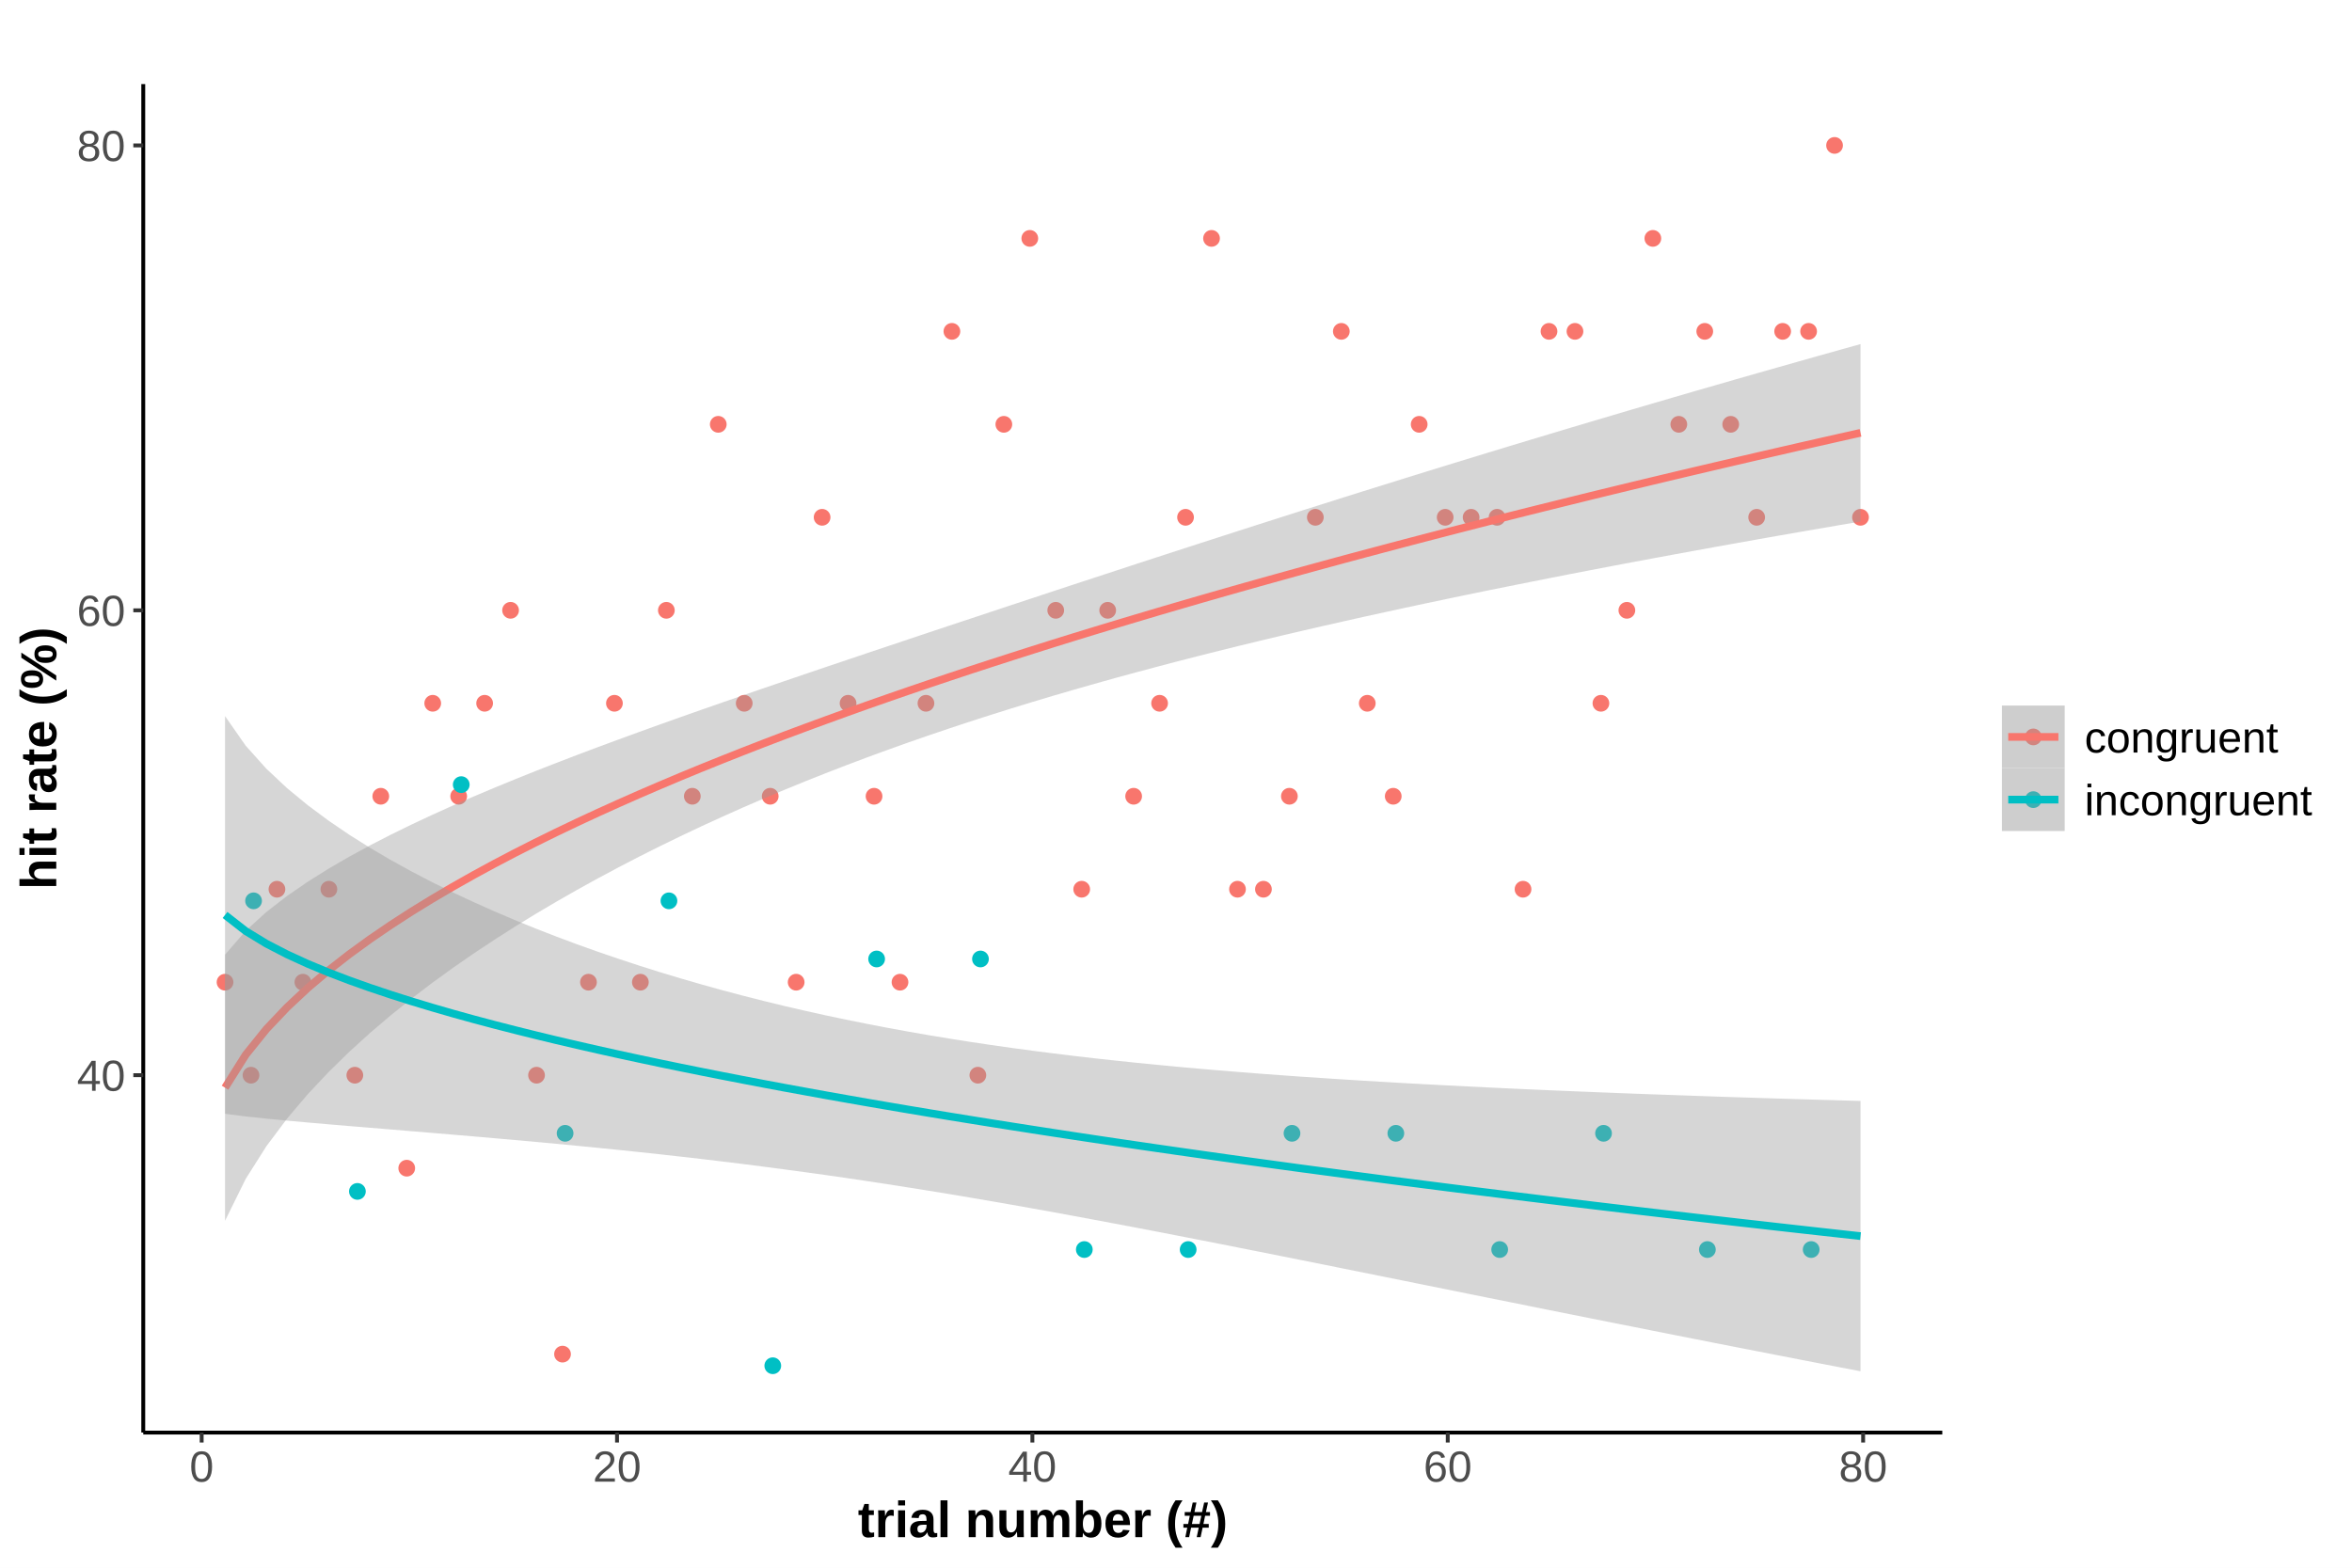
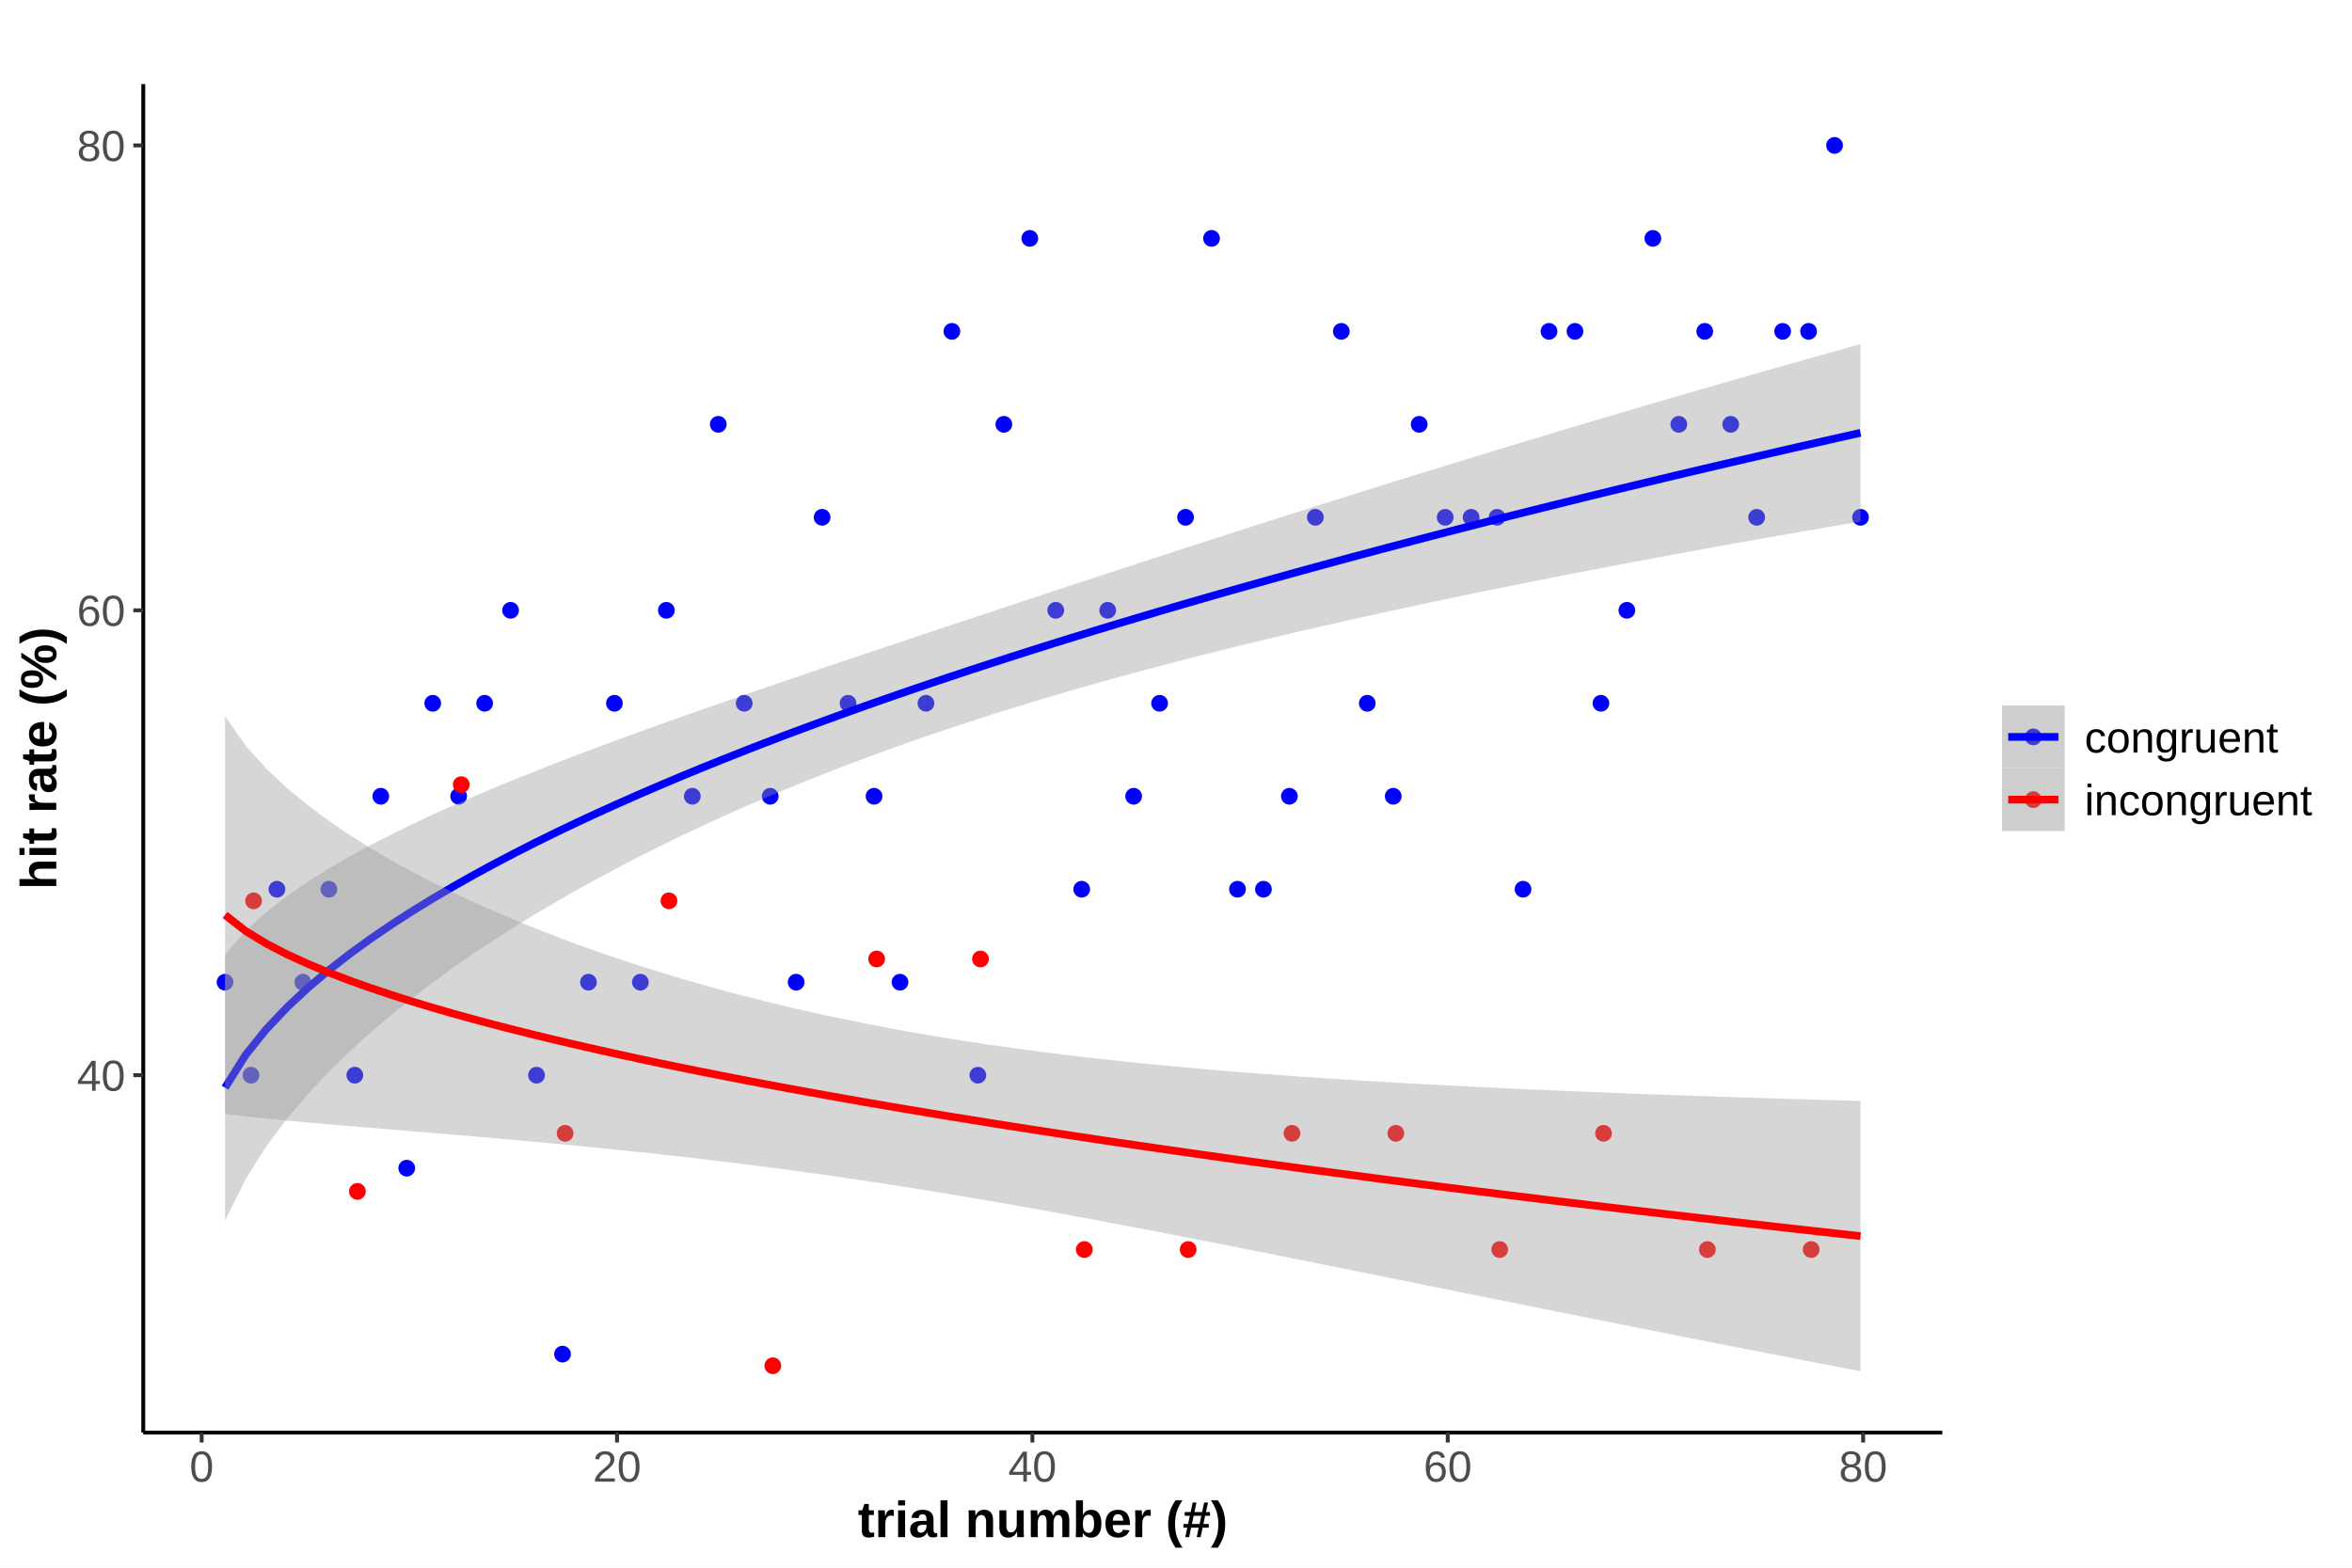
<svg xmlns="http://www.w3.org/2000/svg" class="svglite" width="648.00pt" height="432.00pt" viewBox="0 0 648.00 432.00">
  <defs>
    <style type="text/css">
    .svglite line, .svglite polyline, .svglite polygon, .svglite path, .svglite rect, .svglite circle {
      fill: none;
      stroke: #000000;
      stroke-linecap: round;
      stroke-linejoin: round;
      stroke-miterlimit: 10.00;
    }
    .svglite text {
      white-space: pre;
    }
  </style>
  </defs>
  <rect width="100%" height="100%" style="stroke: none; fill: #FFFFFF;" />
  <defs>
    <clipPath id="cpMC4wMHw2NDguMDB8MC4wMHw0MzIuMDA=">
      <rect x="0.00" y="0.00" width="648.00" height="432.00" />
    </clipPath>
  </defs>
  <g clip-path="url(#cpMC4wMHw2NDguMDB8MC4wMHw0MzIuMDA=)">
    <rect x="0.00" y="0.00" width="648.00" height="432.00" style="stroke-width: 1.07; stroke: #FFFFFF; fill: #FFFFFF;" />
  </g>
  <defs>
    <clipPath id="cpMzkuNDd8NTM1LjEyfDIzLjE4fDM5NC43Nw==">
      <rect x="39.47" y="23.18" width="495.66" height="371.59" />
    </clipPath>
  </defs>
  <g clip-path="url(#cpMzkuNDd8NTM1LjEyfDIzLjE4fDM5NC43Nw==)">
-     <circle cx="62.00" cy="270.66" r="1.95" style="stroke-width: 0.71; stroke: #F8766D; fill: #F8766D;" />
-     <circle cx="69.15" cy="296.29" r="1.95" style="stroke-width: 0.71; stroke: #F8766D; fill: #F8766D;" />
-     <circle cx="69.86" cy="248.24" r="1.95" style="stroke-width: 0.71; stroke: #00BFC4; fill: #00BFC4;" />
-     <circle cx="76.30" cy="245.04" r="1.95" style="stroke-width: 0.71; stroke: #F8766D; fill: #F8766D;" />
-     <circle cx="83.45" cy="270.66" r="1.95" style="stroke-width: 0.71; stroke: #F8766D; fill: #F8766D;" />
-     <circle cx="90.61" cy="245.04" r="1.95" style="stroke-width: 0.71; stroke: #F8766D; fill: #F8766D;" />
-     <circle cx="97.76" cy="296.29" r="1.95" style="stroke-width: 0.71; stroke: #F8766D; fill: #F8766D;" />
-     <circle cx="98.47" cy="328.31" r="1.95" style="stroke-width: 0.71; stroke: #00BFC4; fill: #00BFC4;" />
-     <circle cx="104.91" cy="219.42" r="1.95" style="stroke-width: 0.71; stroke: #F8766D; fill: #F8766D;" />
-     <circle cx="112.06" cy="321.91" r="1.95" style="stroke-width: 0.71; stroke: #F8766D; fill: #F8766D;" />
-     <circle cx="119.22" cy="193.80" r="1.95" style="stroke-width: 0.71; stroke: #F8766D; fill: #F8766D;" />
-     <circle cx="126.37" cy="219.42" r="1.95" style="stroke-width: 0.71; stroke: #F8766D; fill: #F8766D;" />
-     <circle cx="127.08" cy="216.22" r="1.95" style="stroke-width: 0.71; stroke: #00BFC4; fill: #00BFC4;" />
-     <circle cx="133.52" cy="193.80" r="1.95" style="stroke-width: 0.71; stroke: #F8766D; fill: #F8766D;" />
-     <circle cx="140.67" cy="168.18" r="1.95" style="stroke-width: 0.71; stroke: #F8766D; fill: #F8766D;" />
-     <circle cx="147.82" cy="296.29" r="1.95" style="stroke-width: 0.71; stroke: #F8766D; fill: #F8766D;" />
-     <circle cx="154.98" cy="373.15" r="1.95" style="stroke-width: 0.71; stroke: #F8766D; fill: #F8766D;" />
-     <circle cx="155.69" cy="312.30" r="1.95" style="stroke-width: 0.71; stroke: #00BFC4; fill: #00BFC4;" />
-     <circle cx="162.13" cy="270.66" r="1.95" style="stroke-width: 0.71; stroke: #F8766D; fill: #F8766D;" />
-     <circle cx="169.28" cy="193.80" r="1.95" style="stroke-width: 0.71; stroke: #F8766D; fill: #F8766D;" />
-     <circle cx="176.43" cy="270.66" r="1.95" style="stroke-width: 0.71; stroke: #F8766D; fill: #F8766D;" />
-     <circle cx="183.59" cy="168.18" r="1.95" style="stroke-width: 0.71; stroke: #F8766D; fill: #F8766D;" />
-     <circle cx="184.30" cy="248.24" r="1.95" style="stroke-width: 0.71; stroke: #00BFC4; fill: #00BFC4;" />
-     <circle cx="190.74" cy="219.42" r="1.95" style="stroke-width: 0.71; stroke: #F8766D; fill: #F8766D;" />
-     <circle cx="197.89" cy="116.93" r="1.95" style="stroke-width: 0.71; stroke: #F8766D; fill: #F8766D;" />
-     <circle cx="205.04" cy="193.80" r="1.95" style="stroke-width: 0.71; stroke: #F8766D; fill: #F8766D;" />
-     <circle cx="212.20" cy="219.42" r="1.95" style="stroke-width: 0.71; stroke: #F8766D; fill: #F8766D;" />
-     <circle cx="212.91" cy="376.35" r="1.95" style="stroke-width: 0.71; stroke: #00BFC4; fill: #00BFC4;" />
-     <circle cx="219.35" cy="270.66" r="1.95" style="stroke-width: 0.71; stroke: #F8766D; fill: #F8766D;" />
-     <circle cx="226.50" cy="142.55" r="1.95" style="stroke-width: 0.71; stroke: #F8766D; fill: #F8766D;" />
-     <circle cx="233.65" cy="193.80" r="1.95" style="stroke-width: 0.71; stroke: #F8766D; fill: #F8766D;" />
-     <circle cx="240.81" cy="219.42" r="1.95" style="stroke-width: 0.71; stroke: #F8766D; fill: #F8766D;" />
-     <circle cx="241.52" cy="264.26" r="1.95" style="stroke-width: 0.71; stroke: #00BFC4; fill: #00BFC4;" />
-     <circle cx="247.96" cy="270.66" r="1.95" style="stroke-width: 0.71; stroke: #F8766D; fill: #F8766D;" />
-     <circle cx="255.11" cy="193.80" r="1.95" style="stroke-width: 0.71; stroke: #F8766D; fill: #F8766D;" />
-     <circle cx="262.26" cy="91.31" r="1.95" style="stroke-width: 0.71; stroke: #F8766D; fill: #F8766D;" />
-     <circle cx="269.41" cy="296.29" r="1.95" style="stroke-width: 0.71; stroke: #F8766D; fill: #F8766D;" />
-     <circle cx="270.13" cy="264.26" r="1.95" style="stroke-width: 0.71; stroke: #00BFC4; fill: #00BFC4;" />
-     <circle cx="276.57" cy="116.93" r="1.95" style="stroke-width: 0.71; stroke: #F8766D; fill: #F8766D;" />
-     <circle cx="283.72" cy="65.69" r="1.95" style="stroke-width: 0.71; stroke: #F8766D; fill: #F8766D;" />
-     <circle cx="290.87" cy="168.18" r="1.95" style="stroke-width: 0.71; stroke: #F8766D; fill: #F8766D;" />
-     <circle cx="298.02" cy="245.04" r="1.95" style="stroke-width: 0.71; stroke: #F8766D; fill: #F8766D;" />
-     <circle cx="298.74" cy="344.33" r="1.95" style="stroke-width: 0.71; stroke: #00BFC4; fill: #00BFC4;" />
-     <circle cx="305.18" cy="168.18" r="1.95" style="stroke-width: 0.71; stroke: #F8766D; fill: #F8766D;" />
-     <circle cx="312.33" cy="219.42" r="1.95" style="stroke-width: 0.71; stroke: #F8766D; fill: #F8766D;" />
-     <circle cx="319.48" cy="193.80" r="1.95" style="stroke-width: 0.71; stroke: #F8766D; fill: #F8766D;" />
-     <circle cx="326.63" cy="142.55" r="1.95" style="stroke-width: 0.71; stroke: #F8766D; fill: #F8766D;" />
-     <circle cx="327.35" cy="344.33" r="1.95" style="stroke-width: 0.71; stroke: #00BFC4; fill: #00BFC4;" />
-     <circle cx="333.79" cy="65.69" r="1.95" style="stroke-width: 0.71; stroke: #F8766D; fill: #F8766D;" />
-     <circle cx="340.94" cy="245.04" r="1.95" style="stroke-width: 0.71; stroke: #F8766D; fill: #F8766D;" />
-     <circle cx="348.09" cy="245.04" r="1.95" style="stroke-width: 0.71; stroke: #F8766D; fill: #F8766D;" />
-     <circle cx="355.24" cy="219.42" r="1.95" style="stroke-width: 0.71; stroke: #F8766D; fill: #F8766D;" />
-     <circle cx="355.96" cy="312.30" r="1.95" style="stroke-width: 0.71; stroke: #00BFC4; fill: #00BFC4;" />
-     <circle cx="362.39" cy="142.55" r="1.95" style="stroke-width: 0.71; stroke: #F8766D; fill: #F8766D;" />
-     <circle cx="369.55" cy="91.31" r="1.95" style="stroke-width: 0.71; stroke: #F8766D; fill: #F8766D;" />
-     <circle cx="376.70" cy="193.80" r="1.95" style="stroke-width: 0.71; stroke: #F8766D; fill: #F8766D;" />
-     <circle cx="383.85" cy="219.42" r="1.95" style="stroke-width: 0.71; stroke: #F8766D; fill: #F8766D;" />
-     <circle cx="384.57" cy="312.30" r="1.95" style="stroke-width: 0.71; stroke: #00BFC4; fill: #00BFC4;" />
-     <circle cx="391.00" cy="116.93" r="1.95" style="stroke-width: 0.71; stroke: #F8766D; fill: #F8766D;" />
-     <circle cx="398.16" cy="142.55" r="1.95" style="stroke-width: 0.71; stroke: #F8766D; fill: #F8766D;" />
-     <circle cx="405.31" cy="142.55" r="1.95" style="stroke-width: 0.71; stroke: #F8766D; fill: #F8766D;" />
-     <circle cx="412.46" cy="142.55" r="1.95" style="stroke-width: 0.71; stroke: #F8766D; fill: #F8766D;" />
-     <circle cx="413.18" cy="344.33" r="1.95" style="stroke-width: 0.71; stroke: #00BFC4; fill: #00BFC4;" />
-     <circle cx="419.61" cy="245.04" r="1.95" style="stroke-width: 0.71; stroke: #F8766D; fill: #F8766D;" />
-     <circle cx="426.77" cy="91.31" r="1.95" style="stroke-width: 0.71; stroke: #F8766D; fill: #F8766D;" />
-     <circle cx="433.92" cy="91.31" r="1.95" style="stroke-width: 0.71; stroke: #F8766D; fill: #F8766D;" />
-     <circle cx="441.07" cy="193.80" r="1.95" style="stroke-width: 0.71; stroke: #F8766D; fill: #F8766D;" />
-     <circle cx="441.79" cy="312.30" r="1.95" style="stroke-width: 0.71; stroke: #00BFC4; fill: #00BFC4;" />
-     <circle cx="448.22" cy="168.18" r="1.95" style="stroke-width: 0.71; stroke: #F8766D; fill: #F8766D;" />
-     <circle cx="455.38" cy="65.69" r="1.95" style="stroke-width: 0.71; stroke: #F8766D; fill: #F8766D;" />
-     <circle cx="462.53" cy="116.93" r="1.95" style="stroke-width: 0.71; stroke: #F8766D; fill: #F8766D;" />
-     <circle cx="469.68" cy="91.31" r="1.95" style="stroke-width: 0.71; stroke: #F8766D; fill: #F8766D;" />
-     <circle cx="470.40" cy="344.33" r="1.95" style="stroke-width: 0.71; stroke: #00BFC4; fill: #00BFC4;" />
-     <circle cx="476.83" cy="116.93" r="1.95" style="stroke-width: 0.71; stroke: #F8766D; fill: #F8766D;" />
-     <circle cx="483.98" cy="142.55" r="1.95" style="stroke-width: 0.71; stroke: #F8766D; fill: #F8766D;" />
-     <circle cx="491.14" cy="91.31" r="1.95" style="stroke-width: 0.71; stroke: #F8766D; fill: #F8766D;" />
-     <circle cx="498.29" cy="91.31" r="1.95" style="stroke-width: 0.71; stroke: #F8766D; fill: #F8766D;" />
-     <circle cx="499.00" cy="344.33" r="1.95" style="stroke-width: 0.71; stroke: #00BFC4; fill: #00BFC4;" />
-     <circle cx="505.44" cy="40.07" r="1.95" style="stroke-width: 0.71; stroke: #F8766D; fill: #F8766D;" />
-     <circle cx="512.59" cy="142.55" r="1.95" style="stroke-width: 0.71; stroke: #F8766D; fill: #F8766D;" />
+     <circle cx="62.00" cy="270.66" r="1.95" style="stroke-width: 0.71; stroke: #0000FF; fill: #0000FF;" />
+     <circle cx="69.15" cy="296.29" r="1.95" style="stroke-width: 0.71; stroke: #0000FF; fill: #0000FF;" />
+     <circle cx="69.86" cy="248.24" r="1.95" style="stroke-width: 0.71; stroke: #FF0000; fill: #FF0000;" />
+     <circle cx="76.30" cy="245.04" r="1.95" style="stroke-width: 0.71; stroke: #0000FF; fill: #0000FF;" />
+     <circle cx="83.45" cy="270.66" r="1.95" style="stroke-width: 0.71; stroke: #0000FF; fill: #0000FF;" />
+     <circle cx="90.61" cy="245.04" r="1.95" style="stroke-width: 0.71; stroke: #0000FF; fill: #0000FF;" />
+     <circle cx="97.76" cy="296.29" r="1.95" style="stroke-width: 0.71; stroke: #0000FF; fill: #0000FF;" />
+     <circle cx="98.47" cy="328.31" r="1.95" style="stroke-width: 0.71; stroke: #FF0000; fill: #FF0000;" />
+     <circle cx="104.91" cy="219.42" r="1.95" style="stroke-width: 0.71; stroke: #0000FF; fill: #0000FF;" />
+     <circle cx="112.06" cy="321.91" r="1.95" style="stroke-width: 0.71; stroke: #0000FF; fill: #0000FF;" />
+     <circle cx="119.22" cy="193.80" r="1.95" style="stroke-width: 0.71; stroke: #0000FF; fill: #0000FF;" />
+     <circle cx="126.37" cy="219.42" r="1.95" style="stroke-width: 0.71; stroke: #0000FF; fill: #0000FF;" />
+     <circle cx="127.08" cy="216.22" r="1.95" style="stroke-width: 0.71; stroke: #FF0000; fill: #FF0000;" />
+     <circle cx="133.52" cy="193.80" r="1.95" style="stroke-width: 0.71; stroke: #0000FF; fill: #0000FF;" />
+     <circle cx="140.67" cy="168.18" r="1.95" style="stroke-width: 0.71; stroke: #0000FF; fill: #0000FF;" />
+     <circle cx="147.82" cy="296.29" r="1.95" style="stroke-width: 0.71; stroke: #0000FF; fill: #0000FF;" />
+     <circle cx="154.98" cy="373.15" r="1.95" style="stroke-width: 0.71; stroke: #0000FF; fill: #0000FF;" />
+     <circle cx="155.69" cy="312.30" r="1.95" style="stroke-width: 0.71; stroke: #FF0000; fill: #FF0000;" />
+     <circle cx="162.13" cy="270.66" r="1.95" style="stroke-width: 0.71; stroke: #0000FF; fill: #0000FF;" />
+     <circle cx="169.28" cy="193.80" r="1.95" style="stroke-width: 0.71; stroke: #0000FF; fill: #0000FF;" />
+     <circle cx="176.43" cy="270.66" r="1.95" style="stroke-width: 0.71; stroke: #0000FF; fill: #0000FF;" />
+     <circle cx="183.59" cy="168.18" r="1.95" style="stroke-width: 0.71; stroke: #0000FF; fill: #0000FF;" />
+     <circle cx="184.30" cy="248.24" r="1.95" style="stroke-width: 0.71; stroke: #FF0000; fill: #FF0000;" />
+     <circle cx="190.74" cy="219.42" r="1.95" style="stroke-width: 0.71; stroke: #0000FF; fill: #0000FF;" />
+     <circle cx="197.89" cy="116.93" r="1.95" style="stroke-width: 0.71; stroke: #0000FF; fill: #0000FF;" />
+     <circle cx="205.04" cy="193.80" r="1.95" style="stroke-width: 0.71; stroke: #0000FF; fill: #0000FF;" />
+     <circle cx="212.20" cy="219.42" r="1.95" style="stroke-width: 0.71; stroke: #0000FF; fill: #0000FF;" />
+     <circle cx="212.91" cy="376.35" r="1.95" style="stroke-width: 0.71; stroke: #FF0000; fill: #FF0000;" />
+     <circle cx="219.35" cy="270.66" r="1.95" style="stroke-width: 0.71; stroke: #0000FF; fill: #0000FF;" />
+     <circle cx="226.50" cy="142.55" r="1.95" style="stroke-width: 0.71; stroke: #0000FF; fill: #0000FF;" />
+     <circle cx="233.65" cy="193.80" r="1.95" style="stroke-width: 0.71; stroke: #0000FF; fill: #0000FF;" />
+     <circle cx="240.81" cy="219.42" r="1.95" style="stroke-width: 0.71; stroke: #0000FF; fill: #0000FF;" />
+     <circle cx="241.52" cy="264.26" r="1.95" style="stroke-width: 0.71; stroke: #FF0000; fill: #FF0000;" />
+     <circle cx="247.96" cy="270.66" r="1.95" style="stroke-width: 0.71; stroke: #0000FF; fill: #0000FF;" />
+     <circle cx="255.11" cy="193.80" r="1.95" style="stroke-width: 0.71; stroke: #0000FF; fill: #0000FF;" />
+     <circle cx="262.26" cy="91.31" r="1.95" style="stroke-width: 0.71; stroke: #0000FF; fill: #0000FF;" />
+     <circle cx="269.41" cy="296.29" r="1.95" style="stroke-width: 0.71; stroke: #0000FF; fill: #0000FF;" />
+     <circle cx="270.13" cy="264.26" r="1.95" style="stroke-width: 0.71; stroke: #FF0000; fill: #FF0000;" />
+     <circle cx="276.57" cy="116.93" r="1.95" style="stroke-width: 0.71; stroke: #0000FF; fill: #0000FF;" />
+     <circle cx="283.72" cy="65.69" r="1.95" style="stroke-width: 0.71; stroke: #0000FF; fill: #0000FF;" />
+     <circle cx="290.87" cy="168.18" r="1.95" style="stroke-width: 0.71; stroke: #0000FF; fill: #0000FF;" />
+     <circle cx="298.02" cy="245.04" r="1.95" style="stroke-width: 0.71; stroke: #0000FF; fill: #0000FF;" />
+     <circle cx="298.74" cy="344.33" r="1.95" style="stroke-width: 0.71; stroke: #FF0000; fill: #FF0000;" />
+     <circle cx="305.18" cy="168.18" r="1.95" style="stroke-width: 0.71; stroke: #0000FF; fill: #0000FF;" />
+     <circle cx="312.33" cy="219.42" r="1.95" style="stroke-width: 0.71; stroke: #0000FF; fill: #0000FF;" />
+     <circle cx="319.48" cy="193.80" r="1.95" style="stroke-width: 0.71; stroke: #0000FF; fill: #0000FF;" />
+     <circle cx="326.63" cy="142.55" r="1.95" style="stroke-width: 0.71; stroke: #0000FF; fill: #0000FF;" />
+     <circle cx="327.35" cy="344.33" r="1.95" style="stroke-width: 0.71; stroke: #FF0000; fill: #FF0000;" />
+     <circle cx="333.79" cy="65.69" r="1.95" style="stroke-width: 0.71; stroke: #0000FF; fill: #0000FF;" />
+     <circle cx="340.94" cy="245.04" r="1.95" style="stroke-width: 0.71; stroke: #0000FF; fill: #0000FF;" />
+     <circle cx="348.09" cy="245.04" r="1.95" style="stroke-width: 0.71; stroke: #0000FF; fill: #0000FF;" />
+     <circle cx="355.24" cy="219.42" r="1.95" style="stroke-width: 0.71; stroke: #0000FF; fill: #0000FF;" />
+     <circle cx="355.96" cy="312.30" r="1.95" style="stroke-width: 0.71; stroke: #FF0000; fill: #FF0000;" />
+     <circle cx="362.39" cy="142.55" r="1.95" style="stroke-width: 0.71; stroke: #0000FF; fill: #0000FF;" />
+     <circle cx="369.55" cy="91.31" r="1.95" style="stroke-width: 0.71; stroke: #0000FF; fill: #0000FF;" />
+     <circle cx="376.70" cy="193.80" r="1.95" style="stroke-width: 0.71; stroke: #0000FF; fill: #0000FF;" />
+     <circle cx="383.85" cy="219.42" r="1.95" style="stroke-width: 0.71; stroke: #0000FF; fill: #0000FF;" />
+     <circle cx="384.57" cy="312.30" r="1.95" style="stroke-width: 0.71; stroke: #FF0000; fill: #FF0000;" />
+     <circle cx="391.00" cy="116.93" r="1.95" style="stroke-width: 0.71; stroke: #0000FF; fill: #0000FF;" />
+     <circle cx="398.16" cy="142.55" r="1.95" style="stroke-width: 0.71; stroke: #0000FF; fill: #0000FF;" />
+     <circle cx="405.31" cy="142.55" r="1.95" style="stroke-width: 0.71; stroke: #0000FF; fill: #0000FF;" />
+     <circle cx="412.46" cy="142.55" r="1.95" style="stroke-width: 0.71; stroke: #0000FF; fill: #0000FF;" />
+     <circle cx="413.18" cy="344.33" r="1.95" style="stroke-width: 0.71; stroke: #FF0000; fill: #FF0000;" />
+     <circle cx="419.61" cy="245.04" r="1.95" style="stroke-width: 0.71; stroke: #0000FF; fill: #0000FF;" />
+     <circle cx="426.77" cy="91.31" r="1.95" style="stroke-width: 0.71; stroke: #0000FF; fill: #0000FF;" />
+     <circle cx="433.92" cy="91.31" r="1.95" style="stroke-width: 0.71; stroke: #0000FF; fill: #0000FF;" />
+     <circle cx="441.07" cy="193.80" r="1.95" style="stroke-width: 0.71; stroke: #0000FF; fill: #0000FF;" />
+     <circle cx="441.79" cy="312.30" r="1.95" style="stroke-width: 0.71; stroke: #FF0000; fill: #FF0000;" />
+     <circle cx="448.22" cy="168.18" r="1.95" style="stroke-width: 0.71; stroke: #0000FF; fill: #0000FF;" />
+     <circle cx="455.38" cy="65.69" r="1.95" style="stroke-width: 0.71; stroke: #0000FF; fill: #0000FF;" />
+     <circle cx="462.53" cy="116.93" r="1.95" style="stroke-width: 0.71; stroke: #0000FF; fill: #0000FF;" />
+     <circle cx="469.68" cy="91.31" r="1.95" style="stroke-width: 0.71; stroke: #0000FF; fill: #0000FF;" />
+     <circle cx="470.40" cy="344.33" r="1.95" style="stroke-width: 0.71; stroke: #FF0000; fill: #FF0000;" />
+     <circle cx="476.83" cy="116.93" r="1.95" style="stroke-width: 0.71; stroke: #0000FF; fill: #0000FF;" />
+     <circle cx="483.98" cy="142.55" r="1.95" style="stroke-width: 0.71; stroke: #0000FF; fill: #0000FF;" />
+     <circle cx="491.14" cy="91.31" r="1.95" style="stroke-width: 0.71; stroke: #0000FF; fill: #0000FF;" />
+     <circle cx="498.29" cy="91.31" r="1.95" style="stroke-width: 0.71; stroke: #0000FF; fill: #0000FF;" />
+     <circle cx="499.00" cy="344.33" r="1.95" style="stroke-width: 0.71; stroke: #FF0000; fill: #FF0000;" />
+     <circle cx="505.44" cy="40.07" r="1.95" style="stroke-width: 0.71; stroke: #0000FF; fill: #0000FF;" />
+     <circle cx="512.59" cy="142.55" r="1.95" style="stroke-width: 0.71; stroke: #0000FF; fill: #0000FF;" />
    <polygon points="62.00,263.07 67.70,256.48 73.40,251.30 79.11,246.88 84.81,242.96 90.52,239.38 96.22,236.07 101.92,232.97 107.63,230.03 113.33,227.24 119.03,224.57 124.74,221.99 130.44,219.51 136.15,217.10 141.85,214.76 147.55,212.47 153.26,210.24 158.96,208.05 164.66,205.90 170.37,203.79 176.07,201.71 181.78,199.65 187.48,197.62 193.18,195.61 198.89,193.62 204.59,191.64 210.29,189.68 216.00,187.73 221.70,185.79 227.41,183.85 233.11,181.93 238.81,180.01 244.52,178.10 250.22,176.19 255.92,174.28 261.63,172.38 267.33,170.49 273.04,168.59 278.74,166.70 284.44,164.82 290.15,162.93 295.85,161.05 301.55,159.18 307.26,157.31 312.96,155.44 318.67,153.58 324.37,151.73 330.07,149.88 335.78,148.04 341.48,146.20 347.18,144.37 352.89,142.55 358.59,140.73 364.30,138.93 370.00,137.12 375.70,135.33 381.41,133.55 387.11,131.77 392.82,130.00 398.52,128.24 404.22,126.49 409.93,124.75 415.63,123.01 421.33,121.29 427.04,119.57 432.74,117.86 438.45,116.16 444.15,114.47 449.85,112.78 455.56,111.11 461.26,109.44 466.96,107.78 472.67,106.14 478.37,104.49 484.08,102.86 489.78,101.24 495.48,99.62 501.19,98.01 506.89,96.41 512.59,94.82 512.59,143.72 506.89,144.69 501.19,145.67 495.48,146.66 489.78,147.65 484.08,148.66 478.37,149.68 472.67,150.70 466.96,151.74 461.26,152.78 455.56,153.84 449.85,154.90 444.15,155.98 438.45,157.07 432.74,158.17 427.04,159.29 421.33,160.42 415.63,161.56 409.93,162.71 404.22,163.88 398.52,165.07 392.82,166.27 387.11,167.49 381.41,168.73 375.70,169.98 370.00,171.26 364.30,172.55 358.59,173.87 352.89,175.20 347.18,176.57 341.48,177.95 335.78,179.36 330.07,180.80 324.37,182.26 318.67,183.76 312.96,185.29 307.26,186.84 301.55,188.44 295.85,190.07 290.15,191.73 284.44,193.44 278.74,195.19 273.04,196.98 267.33,198.81 261.63,200.70 255.92,202.63 250.22,204.61 244.52,206.65 238.81,208.74 233.11,210.89 227.41,213.10 221.70,215.37 216.00,217.70 210.29,220.10 204.59,222.57 198.89,225.12 193.18,227.73 187.48,230.43 181.78,233.21 176.07,236.07 170.37,239.03 164.66,242.08 158.96,245.23 153.26,248.49 147.55,251.86 141.85,255.37 136.15,259.01 130.44,262.79 124.74,266.75 119.03,270.88 113.33,275.23 107.63,279.81 101.92,284.67 96.22,289.85 90.52,295.43 84.81,301.51 79.11,308.23 73.40,315.85 67.70,324.85 62.00,336.40 " style="stroke-width: 0.00; stroke: none; stroke-linecap: butt; fill: #999999; fill-opacity: 0.40;" />
    <polyline points="62.00,263.07 67.70,256.48 73.40,251.30 79.11,246.88 84.81,242.96 90.52,239.38 96.22,236.07 101.92,232.97 107.63,230.03 113.33,227.24 119.03,224.57 124.74,221.99 130.44,219.51 136.15,217.10 141.85,214.76 147.55,212.47 153.26,210.24 158.96,208.05 164.66,205.90 170.37,203.79 176.07,201.71 181.78,199.65 187.48,197.62 193.18,195.61 198.89,193.62 204.59,191.64 210.29,189.68 216.00,187.73 221.70,185.79 227.41,183.85 233.11,181.93 238.81,180.01 244.52,178.10 250.22,176.19 255.92,174.28 261.63,172.38 267.33,170.49 273.04,168.59 278.74,166.70 284.44,164.82 290.15,162.93 295.85,161.05 301.55,159.18 307.26,157.31 312.96,155.44 318.67,153.58 324.37,151.73 330.07,149.88 335.78,148.04 341.48,146.20 347.18,144.37 352.89,142.55 358.59,140.73 364.30,138.93 370.00,137.12 375.70,135.33 381.41,133.55 387.11,131.77 392.82,130.00 398.52,128.24 404.22,126.49 409.93,124.75 415.63,123.01 421.33,121.29 427.04,119.57 432.74,117.86 438.45,116.16 444.15,114.47 449.85,112.78 455.56,111.11 461.26,109.44 466.96,107.78 472.67,106.14 478.37,104.49 484.08,102.86 489.78,101.24 495.48,99.62 501.19,98.01 506.89,96.41 512.59,94.82 " style="stroke-width: 2.13; stroke: none; stroke-linecap: butt;" />
    <polyline points="512.59,143.72 506.89,144.69 501.19,145.67 495.48,146.66 489.78,147.65 484.08,148.66 478.37,149.68 472.67,150.70 466.96,151.74 461.26,152.78 455.56,153.84 449.85,154.90 444.15,155.98 438.45,157.07 432.74,158.17 427.04,159.29 421.33,160.42 415.63,161.56 409.93,162.71 404.22,163.88 398.52,165.07 392.82,166.27 387.11,167.49 381.41,168.73 375.70,169.98 370.00,171.26 364.30,172.55 358.59,173.87 352.89,175.20 347.18,176.57 341.48,177.95 335.78,179.36 330.07,180.80 324.37,182.26 318.67,183.76 312.96,185.29 307.26,186.84 301.55,188.44 295.85,190.07 290.15,191.73 284.44,193.44 278.74,195.19 273.04,196.98 267.33,198.81 261.63,200.70 255.92,202.63 250.22,204.61 244.52,206.65 238.81,208.74 233.11,210.89 227.41,213.10 221.70,215.37 216.00,217.70 210.29,220.10 204.59,222.57 198.89,225.12 193.18,227.73 187.48,230.43 181.78,233.21 176.07,236.07 170.37,239.03 164.66,242.08 158.96,245.23 153.26,248.49 147.55,251.86 141.85,255.37 136.15,259.01 130.44,262.79 124.74,266.75 119.03,270.88 113.33,275.23 107.63,279.81 101.92,284.67 96.22,289.85 90.52,295.43 84.81,301.51 79.11,308.23 73.40,315.85 67.70,324.85 62.00,336.40 " style="stroke-width: 2.13; stroke: none; stroke-linecap: butt;" />
-     <polyline points="62.00,299.73 67.70,290.66 73.40,283.58 79.11,277.56 84.81,272.23 90.52,267.41 96.22,262.96 101.92,258.82 107.63,254.92 113.33,251.23 119.03,247.73 124.74,244.37 130.44,241.15 136.15,238.05 141.85,235.06 147.55,232.17 153.26,229.36 158.96,226.64 164.66,223.99 170.37,221.41 176.07,218.89 181.78,216.43 187.48,214.02 193.18,211.67 198.89,209.37 204.59,207.11 210.29,204.89 216.00,202.71 221.70,200.58 227.41,198.48 233.11,196.41 238.81,194.37 244.52,192.37 250.22,190.40 255.92,188.46 261.63,186.54 267.33,184.65 273.04,182.79 278.74,180.95 284.44,179.13 290.15,177.33 295.85,175.56 301.55,173.81 307.26,172.08 312.96,170.37 318.67,168.67 324.37,167.00 330.07,165.34 335.78,163.70 341.48,162.08 347.18,160.47 352.89,158.88 358.59,157.30 364.30,155.74 370.00,154.19 375.70,152.66 381.41,151.14 387.11,149.63 392.82,148.14 398.52,146.66 404.22,145.19 409.93,143.73 415.63,142.28 421.33,140.85 427.04,139.43 432.74,138.02 438.45,136.61 444.15,135.22 449.85,133.84 455.56,132.47 461.26,131.11 466.96,129.76 472.67,128.42 478.37,127.09 484.08,125.76 489.78,124.45 495.48,123.14 501.19,121.84 506.89,120.55 512.59,119.27 " style="stroke-width: 2.13; stroke: #F8766D; stroke-linecap: butt;" />
+     <polyline points="62.00,299.73 67.70,290.66 73.40,283.58 79.11,277.56 84.81,272.23 90.52,267.41 96.22,262.96 101.92,258.82 107.63,254.92 113.33,251.23 119.03,247.73 124.74,244.37 130.44,241.15 136.15,238.05 141.85,235.06 147.55,232.17 153.26,229.36 158.96,226.64 164.66,223.99 170.37,221.41 176.07,218.89 181.78,216.43 187.48,214.02 193.18,211.67 198.89,209.37 204.59,207.11 210.29,204.89 216.00,202.71 221.70,200.58 227.41,198.48 233.11,196.41 238.81,194.37 244.52,192.37 250.22,190.40 255.92,188.46 261.63,186.54 267.33,184.65 273.04,182.79 278.74,180.95 284.44,179.13 290.15,177.33 295.85,175.56 301.55,173.81 307.26,172.08 312.96,170.37 318.67,168.67 324.37,167.00 330.07,165.34 335.78,163.70 341.48,162.08 347.18,160.47 352.89,158.88 358.59,157.30 364.30,155.74 370.00,154.19 375.70,152.66 381.41,151.14 387.11,149.63 392.82,148.14 398.52,146.66 404.22,145.19 409.93,143.73 415.63,142.28 421.33,140.85 427.04,139.43 432.74,138.02 438.45,136.61 444.15,135.22 449.85,133.84 455.56,132.47 461.26,131.11 466.96,129.76 472.67,128.42 478.37,127.09 484.08,125.76 489.78,124.45 495.48,123.14 501.19,121.84 506.89,120.55 512.59,119.27 " style="stroke-width: 2.13; stroke: #0000FF; stroke-linecap: butt;" />
    <polygon points="62.00,197.34 67.70,205.50 73.40,211.85 79.11,217.20 84.81,221.90 90.52,226.14 96.22,230.02 101.92,233.61 107.63,236.96 113.33,240.11 119.03,243.08 124.74,245.89 130.44,248.56 136.15,251.11 141.85,253.54 147.55,255.86 153.26,258.08 158.96,260.21 164.66,262.25 170.37,264.20 176.07,266.08 181.78,267.88 187.48,269.60 193.18,271.25 198.89,272.84 204.59,274.35 210.29,275.80 216.00,277.19 221.70,278.51 227.41,279.78 233.11,280.98 238.81,282.13 244.52,283.23 250.22,284.27 255.92,285.27 261.63,286.21 267.33,287.11 273.04,287.96 278.74,288.77 284.44,289.54 290.15,290.27 295.85,290.97 301.55,291.63 307.26,292.25 312.96,292.85 318.67,293.42 324.37,293.96 330.07,294.47 335.78,294.96 341.48,295.42 347.18,295.87 352.89,296.29 358.59,296.70 364.30,297.08 370.00,297.45 375.70,297.81 381.41,298.15 387.11,298.48 392.82,298.79 398.52,299.09 404.22,299.38 409.93,299.66 415.63,299.93 421.33,300.19 427.04,300.44 432.74,300.68 438.45,300.91 444.15,301.14 449.85,301.36 455.56,301.57 461.26,301.77 466.96,301.97 472.67,302.17 478.37,302.36 484.08,302.54 489.78,302.72 495.48,302.89 501.19,303.06 506.89,303.22 512.59,303.38 512.59,377.87 506.89,376.78 501.19,375.68 495.48,374.57 489.78,373.46 484.08,372.35 478.37,371.24 472.67,370.12 466.96,368.99 461.26,367.87 455.56,366.74 449.85,365.60 444.15,364.47 438.45,363.33 432.74,362.19 427.04,361.05 421.33,359.90 415.63,358.75 409.93,357.61 404.22,356.46 398.52,355.30 392.82,354.15 387.11,353.00 381.41,351.85 375.70,350.70 370.00,349.55 364.30,348.40 358.59,347.26 352.89,346.12 347.18,344.98 341.48,343.85 335.78,342.72 330.07,341.60 324.37,340.49 318.67,339.38 312.96,338.29 307.26,337.21 301.55,336.14 295.85,335.08 290.15,334.03 284.44,333.00 278.74,331.99 273.04,331.00 267.33,330.02 261.63,329.06 255.92,328.13 250.22,327.22 244.52,326.33 238.81,325.46 233.11,324.61 227.41,323.79 221.70,323.00 216.00,322.23 210.29,321.48 204.59,320.75 198.89,320.05 193.18,319.37 187.48,318.72 181.78,318.08 176.07,317.47 170.37,316.87 164.66,316.30 158.96,315.74 153.26,315.19 147.55,314.67 141.85,314.15 136.15,313.65 130.44,313.15 124.74,312.67 119.03,312.19 113.33,311.72 107.63,311.24 101.92,310.77 96.22,310.30 90.52,309.82 84.81,309.32 79.11,308.81 73.40,308.26 67.70,307.65 62.00,306.92 " style="stroke-width: 0.00; stroke: none; stroke-linecap: butt; fill: #999999; fill-opacity: 0.40;" />
    <polyline points="62.00,197.34 67.70,205.50 73.40,211.85 79.11,217.20 84.81,221.90 90.52,226.14 96.22,230.02 101.92,233.61 107.63,236.96 113.33,240.11 119.03,243.08 124.74,245.89 130.44,248.56 136.15,251.11 141.85,253.54 147.55,255.86 153.26,258.08 158.96,260.21 164.66,262.25 170.37,264.20 176.07,266.08 181.78,267.88 187.48,269.60 193.18,271.25 198.89,272.84 204.59,274.35 210.29,275.80 216.00,277.19 221.70,278.51 227.41,279.78 233.11,280.98 238.81,282.13 244.52,283.23 250.22,284.27 255.92,285.27 261.63,286.21 267.33,287.11 273.04,287.96 278.74,288.77 284.44,289.54 290.15,290.27 295.85,290.97 301.55,291.63 307.26,292.25 312.96,292.85 318.67,293.42 324.37,293.96 330.07,294.47 335.78,294.96 341.48,295.42 347.18,295.87 352.89,296.29 358.59,296.70 364.30,297.08 370.00,297.45 375.70,297.81 381.41,298.15 387.11,298.48 392.82,298.79 398.52,299.09 404.22,299.38 409.93,299.66 415.63,299.93 421.33,300.19 427.04,300.44 432.74,300.68 438.45,300.91 444.15,301.14 449.85,301.36 455.56,301.57 461.26,301.77 466.96,301.97 472.67,302.17 478.37,302.36 484.08,302.54 489.78,302.72 495.48,302.89 501.19,303.06 506.89,303.22 512.59,303.38 " style="stroke-width: 2.13; stroke: none; stroke-linecap: butt;" />
    <polyline points="512.59,377.87 506.89,376.78 501.19,375.68 495.48,374.57 489.78,373.46 484.08,372.35 478.37,371.24 472.67,370.12 466.96,368.99 461.26,367.87 455.56,366.74 449.85,365.60 444.15,364.47 438.45,363.33 432.74,362.19 427.04,361.05 421.33,359.90 415.63,358.75 409.93,357.61 404.22,356.46 398.52,355.30 392.82,354.15 387.11,353.00 381.41,351.85 375.70,350.70 370.00,349.55 364.30,348.40 358.59,347.26 352.89,346.12 347.18,344.98 341.48,343.85 335.78,342.72 330.07,341.60 324.37,340.49 318.67,339.38 312.96,338.29 307.26,337.21 301.55,336.14 295.85,335.08 290.15,334.03 284.44,333.00 278.74,331.99 273.04,331.00 267.33,330.02 261.63,329.06 255.92,328.13 250.22,327.22 244.52,326.33 238.81,325.46 233.11,324.61 227.41,323.79 221.70,323.00 216.00,322.23 210.29,321.48 204.59,320.75 198.89,320.05 193.18,319.37 187.48,318.72 181.78,318.08 176.07,317.47 170.37,316.87 164.66,316.30 158.96,315.74 153.26,315.19 147.55,314.67 141.85,314.15 136.15,313.65 130.44,313.15 124.74,312.67 119.03,312.19 113.33,311.72 107.63,311.24 101.92,310.77 96.22,310.30 90.52,309.82 84.81,309.32 79.11,308.81 73.40,308.26 67.70,307.65 62.00,306.92 " style="stroke-width: 2.13; stroke: none; stroke-linecap: butt;" />
-     <polyline points="62.00,252.13 67.70,256.58 73.40,260.05 79.11,263.00 84.81,265.61 90.52,267.98 96.22,270.16 101.92,272.19 107.63,274.10 113.33,275.91 119.03,277.63 124.74,279.28 130.44,280.86 136.15,282.38 141.85,283.84 147.55,285.26 153.26,286.64 158.96,287.97 164.66,289.27 170.37,290.54 176.07,291.77 181.78,292.98 187.48,294.16 193.18,295.31 198.89,296.44 204.59,297.55 210.29,298.64 216.00,299.71 221.70,300.75 227.41,301.79 233.11,302.80 238.81,303.80 244.52,304.78 250.22,305.75 255.92,306.70 261.63,307.64 267.33,308.56 273.04,309.48 278.74,310.38 284.44,311.27 290.15,312.15 295.85,313.02 301.55,313.88 307.26,314.73 312.96,315.57 318.67,316.40 324.37,317.22 330.07,318.03 335.78,318.84 341.48,319.64 347.18,320.42 352.89,321.20 358.59,321.98 364.30,322.74 370.00,323.50 375.70,324.25 381.41,325.00 387.11,325.74 392.82,326.47 398.52,327.20 404.22,327.92 409.93,328.63 415.63,329.34 421.33,330.04 427.04,330.74 432.74,331.43 438.45,332.12 444.15,332.80 449.85,333.48 455.56,334.15 461.26,334.82 466.96,335.48 472.67,336.14 478.37,336.80 484.08,337.44 489.78,338.09 495.48,338.73 501.19,339.37 506.89,340.00 512.59,340.63 " style="stroke-width: 2.13; stroke: #00BFC4; stroke-linecap: butt;" />
+     <polyline points="62.00,252.13 67.70,256.58 73.40,260.05 79.11,263.00 84.81,265.61 90.52,267.98 96.22,270.16 101.92,272.19 107.63,274.10 113.33,275.91 119.03,277.63 124.74,279.28 130.44,280.86 136.15,282.38 141.85,283.84 147.55,285.26 153.26,286.64 158.96,287.97 164.66,289.27 170.37,290.54 176.07,291.77 181.78,292.98 187.48,294.16 193.18,295.31 198.89,296.44 204.59,297.55 210.29,298.64 216.00,299.71 221.70,300.75 227.41,301.79 233.11,302.80 238.81,303.80 244.52,304.78 250.22,305.75 255.92,306.70 261.63,307.64 267.33,308.56 273.04,309.48 278.74,310.38 284.44,311.27 290.15,312.15 295.85,313.02 301.55,313.88 307.26,314.73 312.96,315.57 318.67,316.40 324.37,317.22 330.07,318.03 335.78,318.84 341.48,319.64 347.18,320.42 352.89,321.20 358.59,321.98 364.30,322.74 370.00,323.50 375.70,324.25 381.41,325.00 387.11,325.74 392.82,326.47 398.52,327.20 404.22,327.92 409.93,328.63 415.63,329.34 421.33,330.04 427.04,330.74 432.74,331.43 438.45,332.12 444.15,332.80 449.85,333.48 455.56,334.15 461.26,334.82 466.96,335.48 472.67,336.14 478.37,336.80 484.08,337.44 489.78,338.09 495.48,338.73 501.19,339.37 506.89,340.00 512.59,340.63 " style="stroke-width: 2.13; stroke: #FF0000; stroke-linecap: butt;" />
  </g>
  <g clip-path="url(#cpMC4wMHw2NDguMDB8MC4wMHw0MzIuMDA=)">
    <polyline points="39.47,394.77 39.47,23.18 " style="stroke-width: 1.07; stroke-linecap: butt;" />
    <text x="34.54" y="300.58" text-anchor="end" style="font-size: 12.00px;fill: #4D4D4D; font-family: &quot;Arial&quot;;" textLength="13.35px" lengthAdjust="spacingAndGlyphs">40</text>
    <text x="34.54" y="172.47" text-anchor="end" style="font-size: 12.00px;fill: #4D4D4D; font-family: &quot;Arial&quot;;" textLength="13.35px" lengthAdjust="spacingAndGlyphs">60</text>
    <text x="34.54" y="44.37" text-anchor="end" style="font-size: 12.00px;fill: #4D4D4D; font-family: &quot;Arial&quot;;" textLength="13.35px" lengthAdjust="spacingAndGlyphs">80</text>
    <polyline points="36.73,296.29 39.47,296.29 " style="stroke-width: 1.07; stroke: #333333; stroke-linecap: butt;" />
    <polyline points="36.73,168.18 39.47,168.18 " style="stroke-width: 1.07; stroke: #333333; stroke-linecap: butt;" />
    <polyline points="36.73,40.07 39.47,40.07 " style="stroke-width: 1.07; stroke: #333333; stroke-linecap: butt;" />
    <polyline points="39.47,394.77 535.12,394.77 " style="stroke-width: 1.07; stroke-linecap: butt;" />
    <polyline points="55.56,397.51 55.56,394.77 " style="stroke-width: 1.07; stroke: #333333; stroke-linecap: butt;" />
    <polyline points="170.00,397.51 170.00,394.77 " style="stroke-width: 1.07; stroke: #333333; stroke-linecap: butt;" />
    <polyline points="284.43,397.51 284.43,394.77 " style="stroke-width: 1.07; stroke: #333333; stroke-linecap: butt;" />
    <polyline points="398.87,397.51 398.87,394.77 " style="stroke-width: 1.07; stroke: #333333; stroke-linecap: butt;" />
    <polyline points="513.31,397.51 513.31,394.77 " style="stroke-width: 1.07; stroke: #333333; stroke-linecap: butt;" />
    <text x="55.56" y="408.29" text-anchor="middle" style="font-size: 12.00px;fill: #4D4D4D; font-family: &quot;Arial&quot;;" textLength="6.67px" lengthAdjust="spacingAndGlyphs">0</text>
    <text x="170.00" y="408.29" text-anchor="middle" style="font-size: 12.00px;fill: #4D4D4D; font-family: &quot;Arial&quot;;" textLength="13.35px" lengthAdjust="spacingAndGlyphs">20</text>
    <text x="284.43" y="408.29" text-anchor="middle" style="font-size: 12.00px;fill: #4D4D4D; font-family: &quot;Arial&quot;;" textLength="13.35px" lengthAdjust="spacingAndGlyphs">40</text>
    <text x="398.87" y="408.29" text-anchor="middle" style="font-size: 12.00px;fill: #4D4D4D; font-family: &quot;Arial&quot;;" textLength="13.35px" lengthAdjust="spacingAndGlyphs">60</text>
    <text x="513.31" y="408.29" text-anchor="middle" style="font-size: 12.00px;fill: #4D4D4D; font-family: &quot;Arial&quot;;" textLength="13.35px" lengthAdjust="spacingAndGlyphs">80</text>
    <text x="287.30" y="423.58" text-anchor="middle" style="font-size: 14.00px; font-weight: bold; font-family: &quot;Arial&quot;;" textLength="101.87px" lengthAdjust="spacingAndGlyphs">trial number (#)</text>
    <text transform="translate(15.50,208.97) rotate(-90)" text-anchor="middle" style="font-size: 14.00px; font-weight: bold; font-family: &quot;Arial&quot;;" textLength="72.31px" lengthAdjust="spacingAndGlyphs">hit rate (%)</text>
    <rect x="546.08" y="183.47" width="96.44" height="51.00" style="stroke-width: 1.07; stroke: none; fill: #FFFFFF;" />
    <rect x="551.56" y="194.43" width="17.28" height="17.28" style="stroke-width: 1.07; stroke: none; fill: #F2F2F2;" />
-     <circle cx="560.20" cy="203.07" r="1.95" style="stroke-width: 0.71; stroke: #F8766D; fill: #F8766D;" />
+     <circle cx="560.20" cy="203.07" r="1.95" style="stroke-width: 0.71; stroke: #0000FF; fill: #0000FF;" />
    <rect x="551.56" y="194.43" width="17.28" height="17.28" style="stroke-width: 0.75; stroke: none; fill: #999999; fill-opacity: 0.40;" />
-     <line x1="553.29" y1="203.07" x2="567.11" y2="203.07" style="stroke-width: 2.13; stroke: #F8766D; stroke-linecap: butt;" />
+     <line x1="553.29" y1="203.07" x2="567.11" y2="203.07" style="stroke-width: 2.13; stroke: #0000FF; stroke-linecap: butt;" />
    <rect x="551.56" y="211.71" width="17.28" height="17.28" style="stroke-width: 1.07; stroke: none; fill: #F2F2F2;" />
-     <circle cx="560.20" cy="220.35" r="1.95" style="stroke-width: 0.71; stroke: #00BFC4; fill: #00BFC4;" />
+     <circle cx="560.20" cy="220.35" r="1.95" style="stroke-width: 0.71; stroke: #FF0000; fill: #FF0000;" />
    <rect x="551.56" y="211.71" width="17.28" height="17.28" style="stroke-width: 0.75; stroke: none; fill: #999999; fill-opacity: 0.40;" />
-     <line x1="553.29" y1="220.35" x2="567.11" y2="220.35" style="stroke-width: 2.13; stroke: #00BFC4; stroke-linecap: butt;" />
+     <line x1="553.29" y1="220.35" x2="567.11" y2="220.35" style="stroke-width: 2.13; stroke: #FF0000; stroke-linecap: butt;" />
    <text x="574.32" y="207.37" style="font-size: 12.00px; font-family: &quot;Arial&quot;;" textLength="53.38px" lengthAdjust="spacingAndGlyphs">congruent</text>
    <text x="574.32" y="224.65" style="font-size: 12.00px; font-family: &quot;Arial&quot;;" textLength="62.72px" lengthAdjust="spacingAndGlyphs">incongruent</text>
  </g>
</svg>
